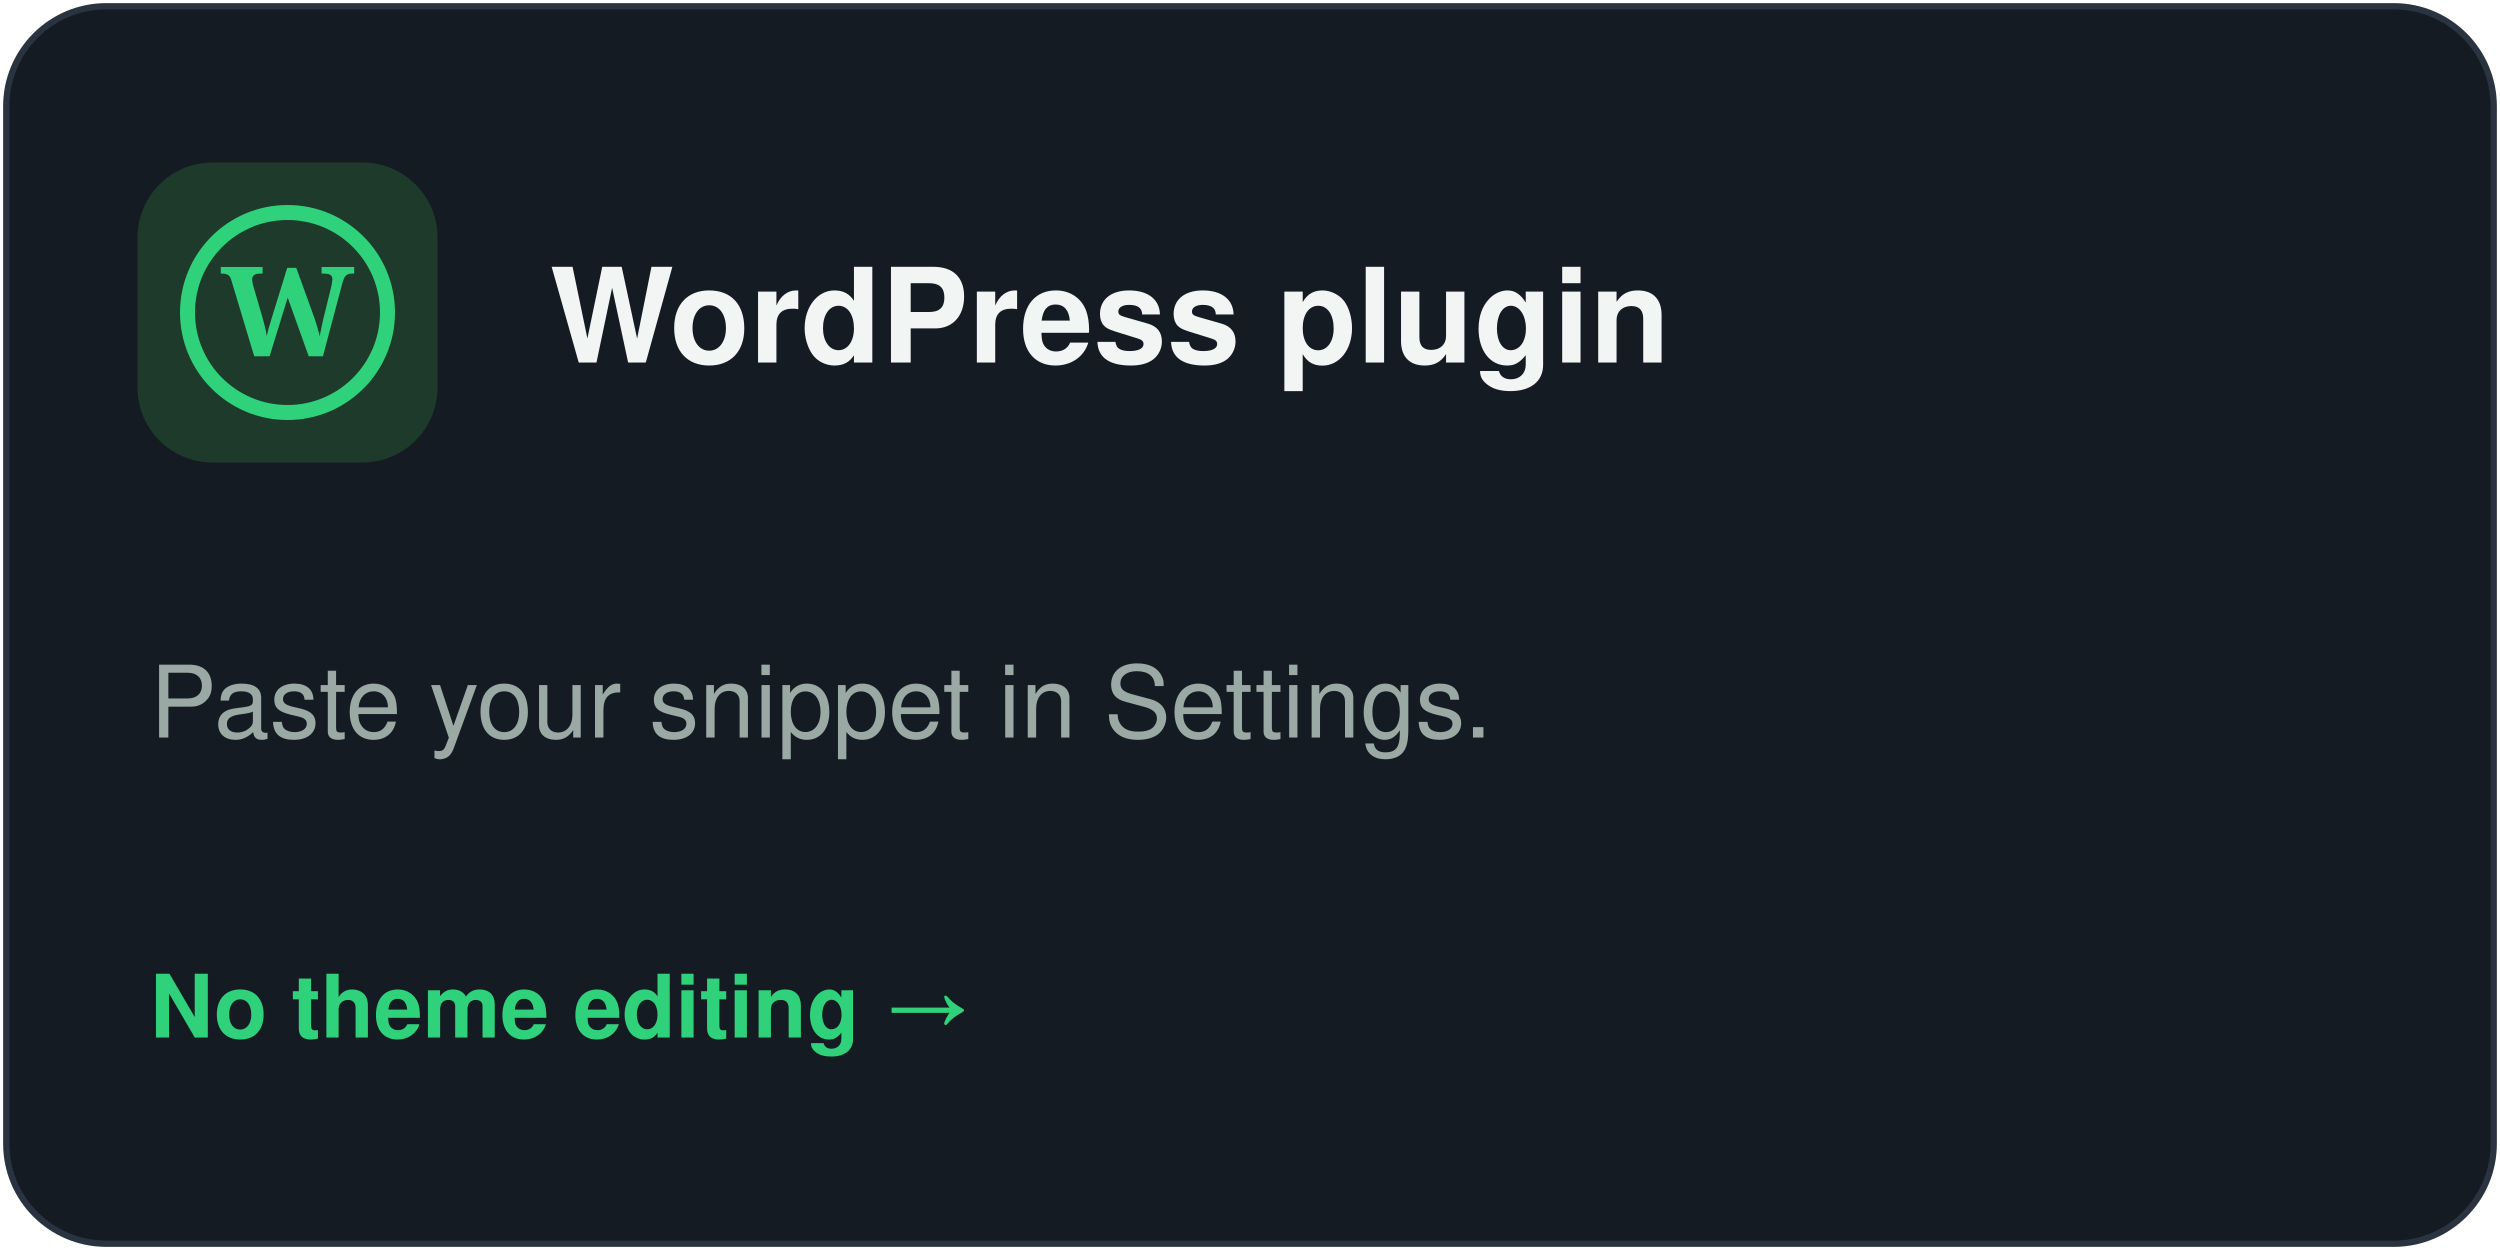
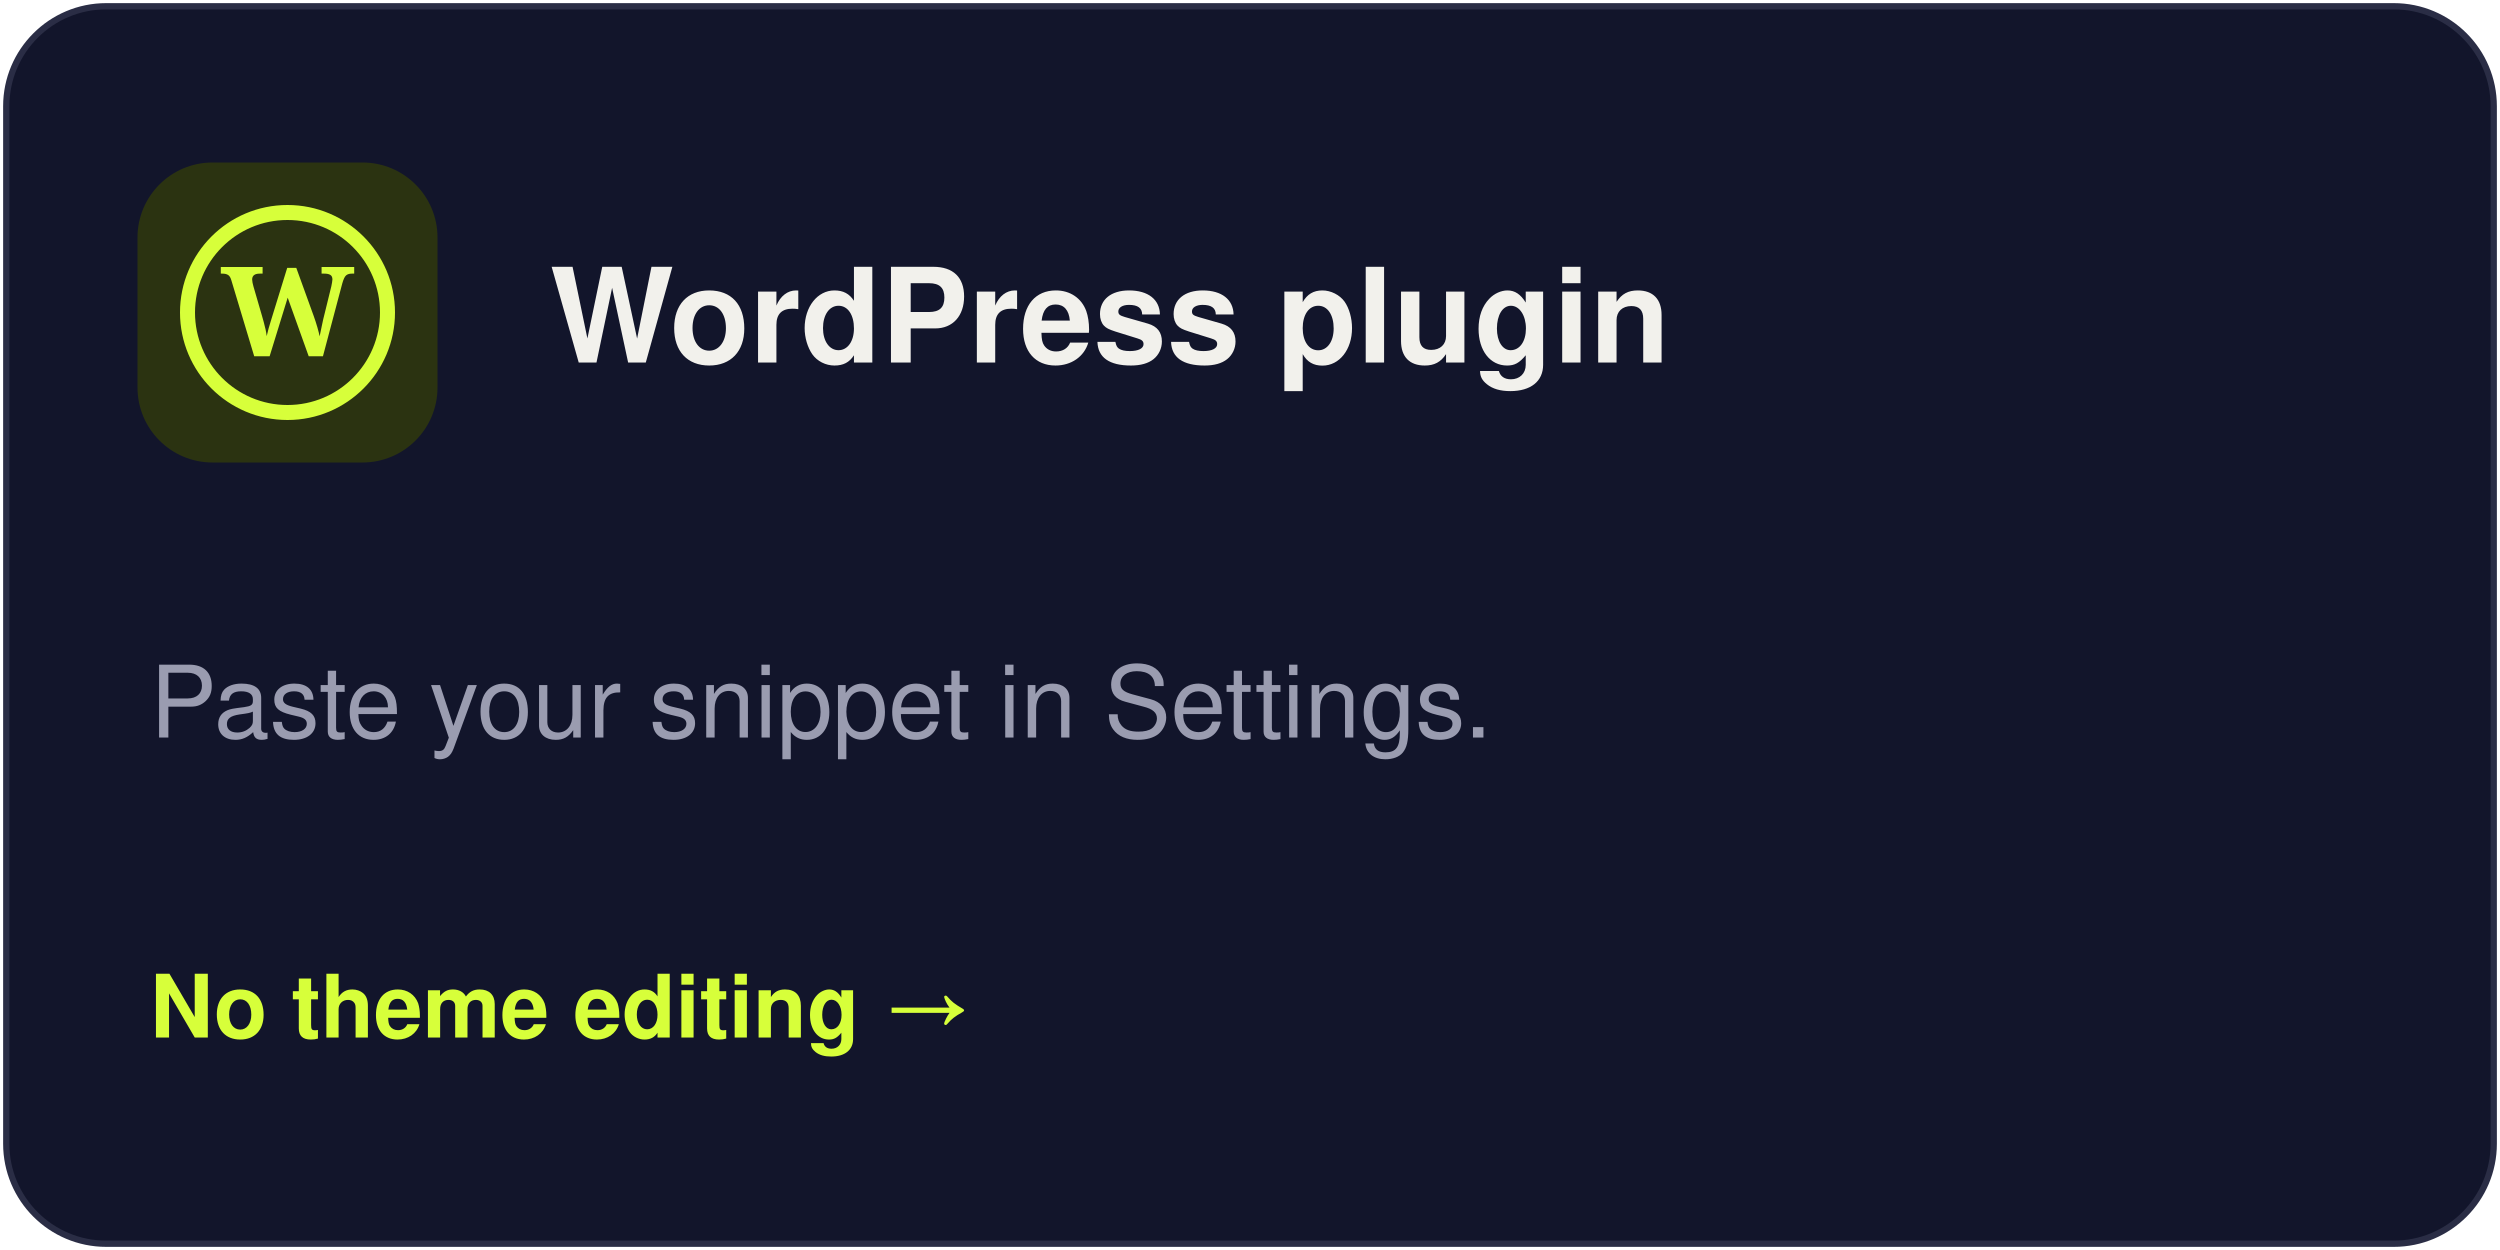
<svg xmlns="http://www.w3.org/2000/svg" width="400" height="200" viewBox="0 0 400 200" role="img" aria-label="WordPress plugin: Paste your snippet in Settings.">
-   <rect x="1" y="1" width="398" height="198" rx="16" fill="#151b23" stroke="#2a3440" />
-   <rect x="22" y="26" width="48" height="48" rx="12" fill="#1d3a2b" />
+   <rect x="1" y="1" width="398" height="198" rx="16" fill="#12152B" stroke="#2A2D45" />
+   <rect x="22" y="26" width="48" height="48" rx="12" fill="#2B3311" />
  <g transform="translate(0,0)">
-     <circle cx="46" cy="50" r="16" fill="none" stroke="#2fd27a" stroke-width="2.4" />
-     <text x="46" y="57" text-anchor="middle" font-family="Georgia, serif" font-size="20" font-weight="700" fill="#2fd27a">W</text>
+     <circle cx="46" cy="50" r="16" fill="none" stroke="#D7FF3A" stroke-width="2.4" />
+     <text x="46" y="57" text-anchor="middle" font-family="Georgia, serif" font-size="20" font-weight="700" fill="#D7FF3A">W</text>
  </g>
-   <text x="88" y="58" font-family="-apple-system, BlinkMacSystemFont, 'Segoe UI', Helvetica, Arial, sans-serif" font-size="21" font-weight="700" fill="#f1f5f4">WordPress plugin</text>
-   <text x="24" y="118" font-family="-apple-system, BlinkMacSystemFont, 'Segoe UI', Helvetica, Arial, sans-serif" font-size="16" fill="#9aa9a3">Paste your snippet in Settings.</text>
-   <text x="24" y="166" font-family="-apple-system, BlinkMacSystemFont, 'Segoe UI', Helvetica, Arial, sans-serif" font-size="14" font-weight="600" fill="#2fd27a">No theme editing  →</text>
+   <text x="88" y="58" font-family="-apple-system, BlinkMacSystemFont, 'Segoe UI', Helvetica, Arial, sans-serif" font-size="21" font-weight="700" fill="#F2F1EC">WordPress plugin</text>
+   <text x="24" y="118" font-family="-apple-system, BlinkMacSystemFont, 'Segoe UI', Helvetica, Arial, sans-serif" font-size="16" fill="#9A9CB0">Paste your snippet in Settings.</text>
+   <text x="24" y="166" font-family="-apple-system, BlinkMacSystemFont, 'Segoe UI', Helvetica, Arial, sans-serif" font-size="14" font-weight="600" fill="#D7FF3A">No theme editing  →</text>
</svg>
